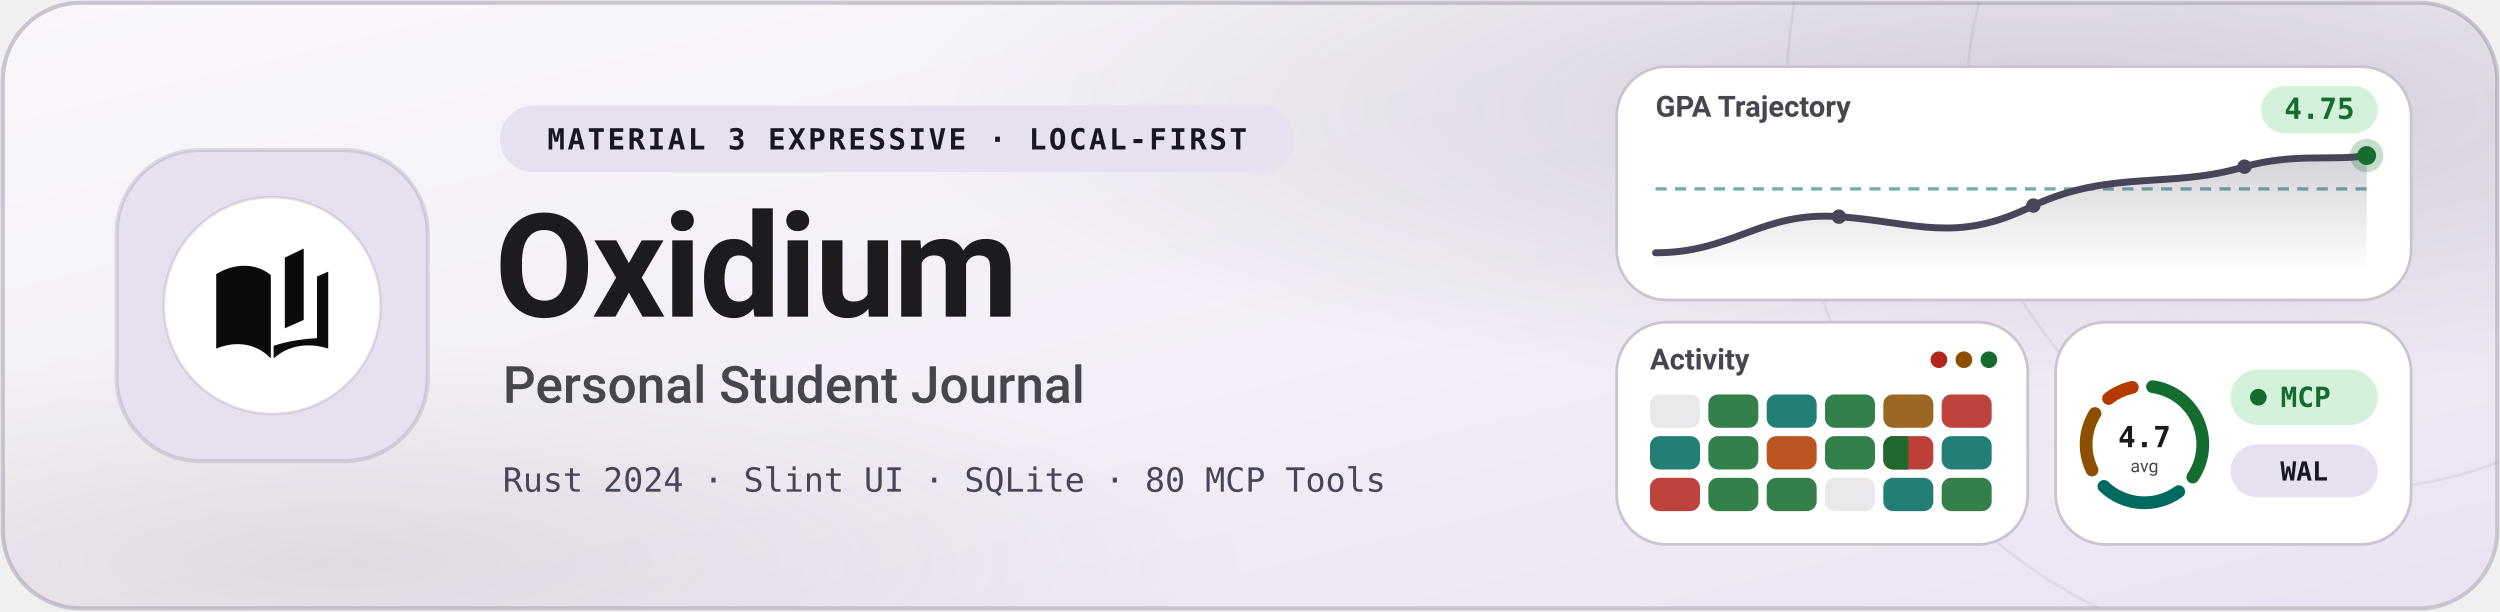
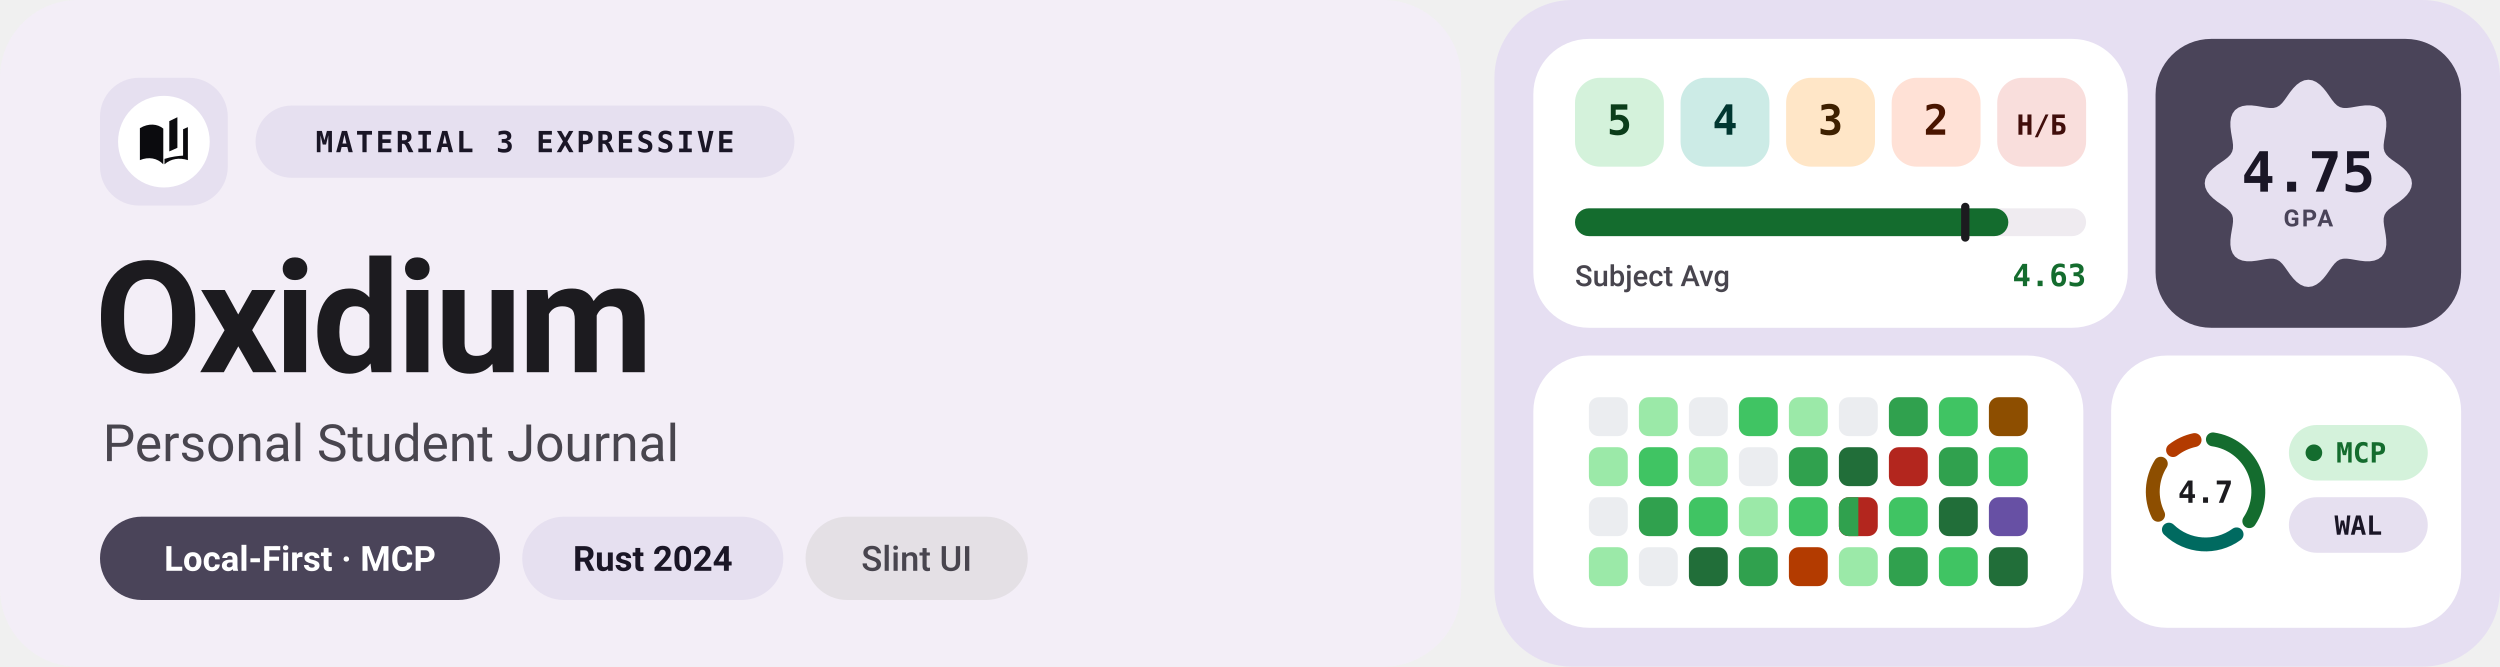
- <svg xmlns="http://www.w3.org/2000/svg" width="900" height="220" viewBox="0 0 900 220" role="img" aria-label="Oxidium — Personal Student Journal">
-   <defs>
-     <linearGradient id="cardGrad" x1="0%" y1="0%" x2="100%" y2="100%">
-       <stop offset="0%" stop-color="#FAF6FC" />
-       <stop offset="55%" stop-color="#F3EEF7" />
-       <stop offset="100%" stop-color="#EAE2F2" />
-     </linearGradient>
-     <radialGradient id="glowTopRight" cx="82%" cy="18%" r="46%">
-       <stop offset="0%" stop-color="#4A4459" stop-opacity="0.2" />
-       <stop offset="100%" stop-color="#4A4459" stop-opacity="0" />
-     </radialGradient>
-     <radialGradient id="glowBottomLeft" cx="14%" cy="92%" r="36%">
-       <stop offset="0%" stop-color="#6D5862" stop-opacity="0.14" />
-       <stop offset="100%" stop-color="#6D5862" stop-opacity="0" />
-     </radialGradient>
-     <linearGradient id="trendArea" x1="0" y1="0" x2="0" y2="1">
-       <stop offset="0%" stop-color="#4A4459" stop-opacity="0.24" />
-       <stop offset="100%" stop-color="#4A4459" stop-opacity="0.0" />
-     </linearGradient>
-     <clipPath id="bannerClip">
-       <rect x="1" y="1" width="898" height="218" rx="28" />
-     </clipPath>
-   </defs>
-   <rect x="1" y="1" width="898" height="218" rx="28" fill="url(#cardGrad)" stroke="#CAC4D0" stroke-width="1.5" />
-   <g clip-path="url(#bannerClip)">
-     <rect x="0" y="0" width="900" height="220" fill="url(#glowTopRight)" />
-     <rect x="0" y="0" width="900" height="220" fill="url(#glowBottomLeft)" />
-     <circle cx="848" cy="36" r="140" fill="none" stroke="rgba(74,68,89,0.08)" stroke-width="1" />
-     <circle cx="848" cy="36" r="205" fill="none" stroke="rgba(74,68,89,0.08)" stroke-width="1" />
-   </g>
-   <rect x="42" y="54" width="112" height="112" rx="30" fill="#E6E0F0" stroke="rgba(74,68,89,0.16)" stroke-width="1.5" />
-   <circle cx="98" cy="110" r="39" fill="#FFFFFF" stroke="rgba(74,68,89,0.14)" stroke-width="1" />
-   <g transform="translate(98, 110) scale(1.26) translate(-24, -23.5)">
+ <svg xmlns="http://www.w3.org/2000/svg" width="900" height="240" viewBox="0 0 900 240" role="img" aria-label="Oxidium — Personal Student Journal">
+   <rect x="0" y="0" width="526" height="240" rx="28" fill="#F3EEF7" />
+   <rect x="36" y="28" width="46" height="46" rx="14" fill="#E6E0F0" />
+   <circle cx="59" cy="51" r="16.5" fill="#FFFFFF" />
+   <g transform="translate(59, 51) scale(0.54) translate(-24, -23.5)">
    <path d="M 8.0 14.5 C 13.8 11.0 19.8 11.6 23.6 14.8 L 23.6 38.6 C 19.6 34.4 13.8 33.4 8.0 35.8 Z" fill="#0B0B0E" />
    <path d="M 24.4 38.6 L 24.4 35.0 C 29.2 33.4 33.8 33.0 36.8 32.8 L 36.8 15.2 L 40.0 13.8 L 40.0 35.8 C 34.4 34.0 28.6 34.8 24.4 38.6 Z" fill="#0B0B0E" />
    <path d="M 27.6 9.8 L 33.0 7.2 L 33.0 27.6 L 27.6 30.0 Z" fill="#0B0B0E" />
  </g>
-   <rect x="180" y="38" width="286" height="24" rx="12" fill="#E6E0F0" />
-   <text x="323" y="53.8" text-anchor="middle" font-family="'Roboto Mono', 'Cascadia Mono', 'JetBrains Mono', Consolas, monospace" font-size="10.5" font-weight="600" letter-spacing="0.9" fill="#1A1626">MATERIAL 3 EXPRESSIVE · LOCAL-FIRST</text>
-   <text x="178" y="114" font-family="'Roboto', 'Segoe UI', -apple-system, BlinkMacSystemFont, 'Helvetica Neue', Arial, sans-serif" font-size="52" font-weight="700" letter-spacing="-0.8" fill="#1C1B1F">Oxidium</text>
-   <text x="181" y="145" font-family="'Roboto', 'Segoe UI', -apple-system, BlinkMacSystemFont, 'Helvetica Neue', Arial, sans-serif" font-size="18.5" font-weight="500" fill="#48454E">Personal Student Journal</text>
-   <text x="181" y="177" font-family="'Roboto Mono', 'Cascadia Mono', 'JetBrains Mono', Consolas, monospace" font-size="12" font-weight="500" fill="#4A4459">Rust 2024 · Slint UI · SQLite · 80 MCP Tools</text>
-   <rect x="582" y="24" width="286" height="84" rx="18" fill="#FFFFFF" stroke="#CAC4D0" stroke-width="1" />
-   <text x="596" y="42" font-family="'Roboto', 'Segoe UI', -apple-system, BlinkMacSystemFont, 'Helvetica Neue', Arial, sans-serif" font-size="10.5" font-weight="600" fill="#48454E">GPA Trajectory</text>
-   <rect x="814" y="31" width="42" height="17" rx="8.5" fill="#D4F2DB" />
-   <text x="835" y="42.8" text-anchor="middle" font-family="'Roboto Mono', 'Cascadia Mono', 'JetBrains Mono', Consolas, monospace" font-size="10.5" font-weight="700" fill="#146C2E">4.75</text>
-   <line x1="596" y1="68" x2="854" y2="68" stroke="#006A60" stroke-opacity="0.55" stroke-width="1.2" stroke-dasharray="4 3" />
-   <path d="M 596 91 C 624 91, 634 76, 662 78 C 690 80, 704 88, 732 74 C 760 61, 782 68, 808 60 C 826 55, 840 58, 852 56 L 852 98 L 596 98 Z" fill="url(#trendArea)" />
-   <path d="M 596 91 C 624 91, 634 76, 662 78 C 690 80, 704 88, 732 74 C 760 61, 782 68, 808 60 C 826 55, 840 58, 852 56" fill="none" stroke="#4A4459" stroke-width="2.5" stroke-linecap="round" />
-   <circle cx="662" cy="78" r="2.6" fill="#4A4459" />
-   <circle cx="732" cy="74" r="2.6" fill="#4A4459" />
-   <circle cx="808" cy="60" r="2.6" fill="#4A4459" />
-   <circle cx="852" cy="56" r="6" fill="#146C2E" fill-opacity="0.24" />
-   <circle cx="852" cy="56" r="3.4" fill="#146C2E" />
-   <rect x="582" y="116" width="148" height="80" rx="18" fill="#FFFFFF" stroke="#CAC4D0" stroke-width="1" />
-   <text x="594" y="133" font-family="'Roboto', 'Segoe UI', -apple-system, BlinkMacSystemFont, 'Helvetica Neue', Arial, sans-serif" font-size="10.5" font-weight="600" fill="#48454E">Activity</text>
-   <circle cx="716" cy="129.5" r="3" fill="#146C2E" />
-   <circle cx="707" cy="129.5" r="3" fill="#8D4E00" />
-   <circle cx="698" cy="129.5" r="3" fill="#B3261E" />
-   <rect x="594" y="142" width="18" height="12" rx="3.5" fill="#E4E0E5" fill-opacity="0.75" />
-   <rect x="615" y="142" width="18" height="12" rx="3.5" fill="#146C2E" fill-opacity="0.86" />
-   <rect x="636" y="142" width="18" height="12" rx="3.5" fill="#006A60" fill-opacity="0.86" />
-   <rect x="657" y="142" width="18" height="12" rx="3.5" fill="#146C2E" fill-opacity="0.86" />
-   <rect x="678" y="142" width="18" height="12" rx="3.5" fill="#8D4E00" fill-opacity="0.86" />
-   <rect x="699" y="142" width="18" height="12" rx="3.5" fill="#B3261E" fill-opacity="0.86" />
-   <rect x="594" y="157" width="18" height="12" rx="3.5" fill="#006A60" fill-opacity="0.86" />
-   <rect x="615" y="157" width="18" height="12" rx="3.5" fill="#146C2E" fill-opacity="0.86" />
-   <rect x="636" y="157" width="18" height="12" rx="3.5" fill="#B33B00" fill-opacity="0.86" />
-   <rect x="657" y="157" width="18" height="12" rx="3.5" fill="#146C2E" fill-opacity="0.86" />
-   <rect x="678" y="157" width="18" height="12" rx="3.5" fill="#B3261E" fill-opacity="0.88" />
-   <path d="M 678 160.5 A 3.5 3.5 0 0 1 681.5 157 H 687.0 V 169 H 681.5 A 3.5 3.5 0 0 1 678 165.5 Z" fill="#146C2E" fill-opacity="0.92" />
-   <rect x="699" y="157" width="18" height="12" rx="3.5" fill="#006A60" fill-opacity="0.86" />
-   <rect x="594" y="172" width="18" height="12" rx="3.5" fill="#B3261E" fill-opacity="0.86" />
-   <rect x="615" y="172" width="18" height="12" rx="3.5" fill="#146C2E" fill-opacity="0.86" />
-   <rect x="636" y="172" width="18" height="12" rx="3.5" fill="#146C2E" fill-opacity="0.86" />
-   <rect x="657" y="172" width="18" height="12" rx="3.5" fill="#E4E0E5" fill-opacity="0.75" />
-   <rect x="678" y="172" width="18" height="12" rx="3.5" fill="#006A60" fill-opacity="0.86" />
-   <rect x="699" y="172" width="18" height="12" rx="3.5" fill="#146C2E" fill-opacity="0.86" />
-   <rect x="740" y="116" width="128" height="80" rx="18" fill="#FFFFFF" stroke="#CAC4D0" stroke-width="1" />
-   <path d="M 774.92 139.20 A 21.00 21.00 0 0 1 789.41 171.74" fill="none" stroke="#146C2E" stroke-width="4.6" stroke-linecap="round" />
-   <path d="M 784.34 176.99 A 21.00 21.00 0 0 1 757.41 175.11" fill="none" stroke="#006A60" stroke-width="4.6" stroke-linecap="round" />
-   <path d="M 753.13 169.21 A 21.00 21.00 0 0 1 754.19 148.87" fill="none" stroke="#8D4E00" stroke-width="4.6" stroke-linecap="round" />
-   <path d="M 759.07 143.45 A 21.00 21.00 0 0 1 767.63 139.46" fill="none" stroke="#B33B00" stroke-width="4.6" stroke-linecap="round" />
-   <text x="772" y="161" text-anchor="middle" font-family="'Roboto Mono', 'Cascadia Mono', 'JetBrains Mono', Consolas, monospace" font-size="10.5" font-weight="700" fill="#1C1B1F">4.7</text>
-   <text x="772" y="170" text-anchor="middle" font-family="'Roboto', 'Segoe UI', -apple-system, BlinkMacSystemFont, 'Helvetica Neue', Arial, sans-serif" font-size="6.4" fill="#48454E">avg</text>
-   <rect x="803" y="133" width="53" height="20" rx="10" fill="#D4F2DB" />
-   <circle cx="813" cy="143" r="3" fill="#146C2E" />
-   <text x="821" y="146.5" font-family="'Roboto Mono', 'Cascadia Mono', 'JetBrains Mono', Consolas, monospace" font-size="10" font-weight="700" fill="#146C2E">MCP</text>
-   <rect x="803" y="160" width="53" height="19" rx="9.5" fill="#E6E0F0" />
-   <text x="829.5" y="173" text-anchor="middle" font-family="'Roboto Mono', 'Cascadia Mono', 'JetBrains Mono', Consolas, monospace" font-size="9.5" font-weight="600" fill="#1A1626">WAL</text>
+   <rect x="92" y="38" width="194" height="26" rx="13" fill="#E6E0F0" />
+   <text x="189" y="54.8" text-anchor="middle" font-family="'Roboto Mono', 'Cascadia Mono', 'JetBrains Mono', Consolas, monospace" font-size="10.5" font-weight="600" letter-spacing="0.9" fill="#1A1626">MATERIAL 3 EXPRESSIVE</text>
+   <text x="34" y="134" font-family="'Roboto', 'Segoe UI', -apple-system, BlinkMacSystemFont, 'Helvetica Neue', Arial, sans-serif" font-size="56" font-weight="700" letter-spacing="-1.2" fill="#1C1B1F">Oxidium</text>
+   <text x="37" y="166" font-family="'Roboto', 'Segoe UI', -apple-system, BlinkMacSystemFont, 'Helvetica Neue', Arial, sans-serif" font-size="18.5" font-weight="400" fill="#48454E">Personal Student Journal</text>
+   <rect x="36" y="186" width="144" height="30" rx="15" fill="#4A4459" />
+   <text x="108" y="205.5" text-anchor="middle" font-family="'Roboto', 'Segoe UI', -apple-system, BlinkMacSystemFont, 'Helvetica Neue', Arial, sans-serif" font-size="12.5" font-weight="600" fill="#FFFFFF">Local-First · MCP</text>
+   <rect x="188" y="186" width="94" height="30" rx="15" fill="#E6E0F0" />
+   <text x="235" y="205.5" text-anchor="middle" font-family="'Roboto', 'Segoe UI', -apple-system, BlinkMacSystemFont, 'Helvetica Neue', Arial, sans-serif" font-size="12.5" font-weight="600" fill="#1A1626">Rust 2024</text>
+   <rect x="290" y="186" width="80" height="30" rx="15" fill="#E4E0E5" />
+   <text x="330" y="205.5" text-anchor="middle" font-family="'Roboto', 'Segoe UI', -apple-system, BlinkMacSystemFont, 'Helvetica Neue', Arial, sans-serif" font-size="12.5" font-weight="500" fill="#48454E">Slint UI</text>
+   <rect x="538" y="0" width="362" height="240" rx="28" fill="#E6DFF2" />
+   <rect x="552" y="14" width="214" height="104" rx="20" fill="#FFFFFF" />
+   <rect x="567" y="28" width="32" height="32" rx="9" fill="#D4F2DB" />
+   <text x="583" y="48.5" text-anchor="middle" font-family="'Roboto Mono', 'Cascadia Mono', 'JetBrains Mono', Consolas, monospace" font-size="15" font-weight="700" fill="#0B3D1A">5</text>
+   <rect x="605" y="28" width="32" height="32" rx="9" fill="#CCEBE6" />
+   <text x="621" y="48.5" text-anchor="middle" font-family="'Roboto Mono', 'Cascadia Mono', 'JetBrains Mono', Consolas, monospace" font-size="15" font-weight="700" fill="#003731">4</text>
+   <rect x="643" y="28" width="32" height="32" rx="9" fill="#FFE6C7" />
+   <text x="659" y="48.5" text-anchor="middle" font-family="'Roboto Mono', 'Cascadia Mono', 'JetBrains Mono', Consolas, monospace" font-size="15" font-weight="700" fill="#3E2000">3</text>
+   <rect x="681" y="28" width="32" height="32" rx="9" fill="#FFE1D6" />
+   <text x="697" y="48.5" text-anchor="middle" font-family="'Roboto Mono', 'Cascadia Mono', 'JetBrains Mono', Consolas, monospace" font-size="15" font-weight="700" fill="#4A1500">2</text>
+   <rect x="719" y="28" width="32" height="32" rx="9" fill="#F9DEDC" />
+   <text x="735" y="48.5" text-anchor="middle" font-family="'Roboto Mono', 'Cascadia Mono', 'JetBrains Mono', Consolas, monospace" font-size="10" font-weight="700" fill="#410E0B">Н/Б</text>
+   <rect x="567" y="75" width="184" height="10" rx="5" fill="#EFEBF0" />
+   <rect x="567" y="75" width="156" height="10" rx="5" fill="#146C2E" />
+   <rect x="706" y="73" width="3" height="14" rx="1.5" fill="#1C1B1F" />
+   <text x="567" y="103" font-family="'Roboto', 'Segoe UI', -apple-system, BlinkMacSystemFont, 'Helvetica Neue', Arial, sans-serif" font-size="10.5" font-weight="500" fill="#48454E">Subject Avg</text>
+   <text x="751" y="103" text-anchor="end" font-family="'Roboto Mono', 'Cascadia Mono', 'JetBrains Mono', Consolas, monospace" font-size="11" font-weight="700" fill="#146C2E">4.63</text>
+   <rect x="776" y="14" width="110" height="104" rx="20" fill="#4A4459" />
+   <path d="M 868.30 66.00 L 868.09 67.46 L 867.46 68.87 L 866.49 70.20 L 865.25 71.42 L 863.86 72.54 L 862.43 73.55 L 861.09 74.49 L 859.94 75.40 L 859.04 76.34 L 858.44 77.37 L 858.14 78.51 L 858.11 79.81 L 858.28 81.28 L 858.56 82.89 L 858.85 84.61 L 859.05 86.38 L 859.06 88.12 L 858.81 89.75 L 858.25 91.19 L 857.38 92.38 L 856.19 93.25 L 854.75 93.81 L 853.12 94.06 L 851.38 94.05 L 849.61 93.85 L 847.89 93.56 L 846.28 93.28 L 844.81 93.11 L 843.51 93.14 L 842.37 93.44 L 841.34 94.04 L 840.40 94.94 L 839.49 96.09 L 838.55 97.43 L 837.54 98.86 L 836.42 100.25 L 835.20 101.49 L 833.87 102.46 L 832.46 103.09 L 831.00 103.30 L 829.54 103.09 L 828.13 102.46 L 826.80 101.49 L 825.58 100.25 L 824.46 98.86 L 823.45 97.43 L 822.51 96.09 L 821.60 94.94 L 820.66 94.04 L 819.63 93.44 L 818.49 93.14 L 817.19 93.11 L 815.72 93.28 L 814.11 93.56 L 812.39 93.85 L 810.62 94.05 L 808.88 94.06 L 807.25 93.81 L 805.81 93.25 L 804.62 92.38 L 803.75 91.19 L 803.19 89.75 L 802.94 88.12 L 802.95 86.38 L 803.15 84.61 L 803.44 82.89 L 803.72 81.28 L 803.89 79.81 L 803.86 78.51 L 803.56 77.37 L 802.96 76.34 L 802.06 75.40 L 800.91 74.49 L 799.57 73.55 L 798.14 72.54 L 796.75 71.42 L 795.51 70.20 L 794.54 68.87 L 793.91 67.46 L 793.70 66.00 L 793.91 64.54 L 794.54 63.13 L 795.51 61.80 L 796.75 60.58 L 798.14 59.46 L 799.57 58.45 L 800.91 57.51 L 802.06 56.60 L 802.96 55.66 L 803.56 54.63 L 803.86 53.49 L 803.89 52.19 L 803.72 50.72 L 803.44 49.11 L 803.15 47.39 L 802.95 45.62 L 802.94 43.88 L 803.19 42.25 L 803.75 40.81 L 804.62 39.62 L 805.81 38.75 L 807.25 38.19 L 808.88 37.94 L 810.62 37.95 L 812.39 38.15 L 814.11 38.44 L 815.72 38.72 L 817.19 38.89 L 818.49 38.86 L 819.63 38.56 L 820.66 37.96 L 821.60 37.06 L 822.51 35.91 L 823.45 34.57 L 824.46 33.14 L 825.58 31.75 L 826.80 30.51 L 828.13 29.54 L 829.54 28.91 L 831.00 28.70 L 832.46 28.91 L 833.87 29.54 L 835.20 30.51 L 836.42 31.75 L 837.54 33.14 L 838.55 34.57 L 839.49 35.91 L 840.40 37.06 L 841.34 37.96 L 842.37 38.56 L 843.51 38.86 L 844.81 38.89 L 846.28 38.72 L 847.89 38.44 L 849.61 38.15 L 851.38 37.95 L 853.12 37.94 L 854.75 38.19 L 856.19 38.75 L 857.38 39.62 L 858.25 40.81 L 858.81 42.25 L 859.06 43.88 L 859.05 45.62 L 858.85 47.39 L 858.56 49.11 L 858.28 50.72 L 858.11 52.19 L 858.14 53.49 L 858.44 54.63 L 859.04 55.66 L 859.94 56.60 L 861.09 57.51 L 862.43 58.45 L 863.86 59.46 L 865.25 60.58 L 866.49 61.80 L 867.46 63.13 L 868.09 64.54 Z" fill="#E6E0F0" />
+   <text x="831" y="69" text-anchor="middle" font-family="'Roboto Mono', 'Cascadia Mono', 'JetBrains Mono', Consolas, monospace" font-size="20" font-weight="700" fill="#1A1626">4.75</text>
+   <text x="831" y="81.5" text-anchor="middle" font-family="'Roboto', 'Segoe UI', -apple-system, BlinkMacSystemFont, 'Helvetica Neue', Arial, sans-serif" font-size="8.5" font-weight="700" letter-spacing="0.8" fill="#4A4459">GPA</text>
+   <rect x="552" y="128" width="198" height="98" rx="20" fill="#FFFFFF" />
+   <rect x="572" y="143" width="14" height="14" rx="3.5" fill="#EBEDF0" />
+   <rect x="590" y="143" width="14" height="14" rx="3.5" fill="#9BE9A8" />
+   <rect x="608" y="143" width="14" height="14" rx="3.5" fill="#EBEDF0" />
+   <rect x="626" y="143" width="14" height="14" rx="3.5" fill="#40C463" />
+   <rect x="644" y="143" width="14" height="14" rx="3.5" fill="#9BE9A8" />
+   <rect x="662" y="143" width="14" height="14" rx="3.5" fill="#EBEDF0" />
+   <rect x="680" y="143" width="14" height="14" rx="3.5" fill="#30A14E" />
+   <rect x="698" y="143" width="14" height="14" rx="3.5" fill="#40C463" />
+   <rect x="716" y="143" width="14" height="14" rx="3.5" fill="#8D4E00" />
+   <rect x="572" y="161" width="14" height="14" rx="3.5" fill="#9BE9A8" />
+   <rect x="590" y="161" width="14" height="14" rx="3.5" fill="#40C463" />
+   <rect x="608" y="161" width="14" height="14" rx="3.5" fill="#9BE9A8" />
+   <rect x="626" y="161" width="14" height="14" rx="3.5" fill="#EBEDF0" />
+   <rect x="644" y="161" width="14" height="14" rx="3.5" fill="#30A14E" />
+   <rect x="662" y="161" width="14" height="14" rx="3.5" fill="#216E39" />
+   <rect x="680" y="161" width="14" height="14" rx="3.5" fill="#B3261E" />
+   <rect x="698" y="161" width="14" height="14" rx="3.5" fill="#30A14E" />
+   <rect x="716" y="161" width="14" height="14" rx="3.5" fill="#40C463" />
+   <rect x="572" y="179" width="14" height="14" rx="3.5" fill="#EBEDF0" />
+   <rect x="590" y="179" width="14" height="14" rx="3.5" fill="#30A14E" />
+   <rect x="608" y="179" width="14" height="14" rx="3.5" fill="#40C463" />
+   <rect x="626" y="179" width="14" height="14" rx="3.5" fill="#9BE9A8" />
+   <rect x="644" y="179" width="14" height="14" rx="3.5" fill="#40C463" />
+   <rect x="662" y="179" width="14" height="14" rx="3.5" fill="#B3261E" />
+   <path d="M 662 182.5 A 3.5 3.5 0 0 1 665.5 179 H 669.0 V 193 H 665.5 A 3.5 3.5 0 0 1 662 189.5 Z" fill="#30A14E" />
+   <rect x="680" y="179" width="14" height="14" rx="3.5" fill="#40C463" />
+   <rect x="698" y="179" width="14" height="14" rx="3.5" fill="#216E39" />
+   <rect x="716" y="179" width="14" height="14" rx="3.5" fill="#6750A4" />
+   <rect x="572" y="197" width="14" height="14" rx="3.5" fill="#9BE9A8" />
+   <rect x="590" y="197" width="14" height="14" rx="3.5" fill="#EBEDF0" />
+   <rect x="608" y="197" width="14" height="14" rx="3.5" fill="#216E39" />
+   <rect x="626" y="197" width="14" height="14" rx="3.5" fill="#30A14E" />
+   <rect x="644" y="197" width="14" height="14" rx="3.5" fill="#B33B00" />
+   <rect x="662" y="197" width="14" height="14" rx="3.5" fill="#9BE9A8" />
+   <rect x="680" y="197" width="14" height="14" rx="3.5" fill="#30A14E" />
+   <rect x="698" y="197" width="14" height="14" rx="3.5" fill="#40C463" />
+   <rect x="716" y="197" width="14" height="14" rx="3.5" fill="#216E39" />
+   <rect x="760" y="128" width="126" height="98" rx="20" fill="#FFFFFF" />
+   <path d="M 796.64 158.18 A 19.00 19.00 0 0 1 809.75 187.62" fill="none" stroke="#146C2E" stroke-width="5" stroke-linecap="round" />
+   <path d="M 805.17 192.37 A 19.00 19.00 0 0 1 780.80 190.67" fill="none" stroke="#006A60" stroke-width="5" stroke-linecap="round" />
+   <path d="M 776.92 185.33 A 19.00 19.00 0 0 1 777.89 166.93" fill="none" stroke="#8D4E00" stroke-width="5" stroke-linecap="round" />
+   <path d="M 782.30 162.03 A 19.00 19.00 0 0 1 790.05 158.42" fill="none" stroke="#B33B00" stroke-width="5" stroke-linecap="round" />
+   <text x="794" y="181" text-anchor="middle" font-family="'Roboto Mono', 'Cascadia Mono', 'JetBrains Mono', Consolas, monospace" font-size="11" font-weight="700" fill="#1C1B1F">4.7</text>
+   <rect x="824" y="153" width="50" height="20" rx="10" fill="#D4F2DB" />
+   <circle cx="833" cy="163" r="3" fill="#146C2E" />
+   <text x="841" y="166.5" font-family="'Roboto Mono', 'Cascadia Mono', 'JetBrains Mono', Consolas, monospace" font-size="10" font-weight="700" fill="#146C2E">MCP</text>
+   <rect x="824" y="179" width="50" height="20" rx="10" fill="#E6E0F0" />
+   <text x="849" y="192.5" text-anchor="middle" font-family="'Roboto Mono', 'Cascadia Mono', 'JetBrains Mono', Consolas, monospace" font-size="9.5" font-weight="600" fill="#1A1626">WAL</text>
</svg>
